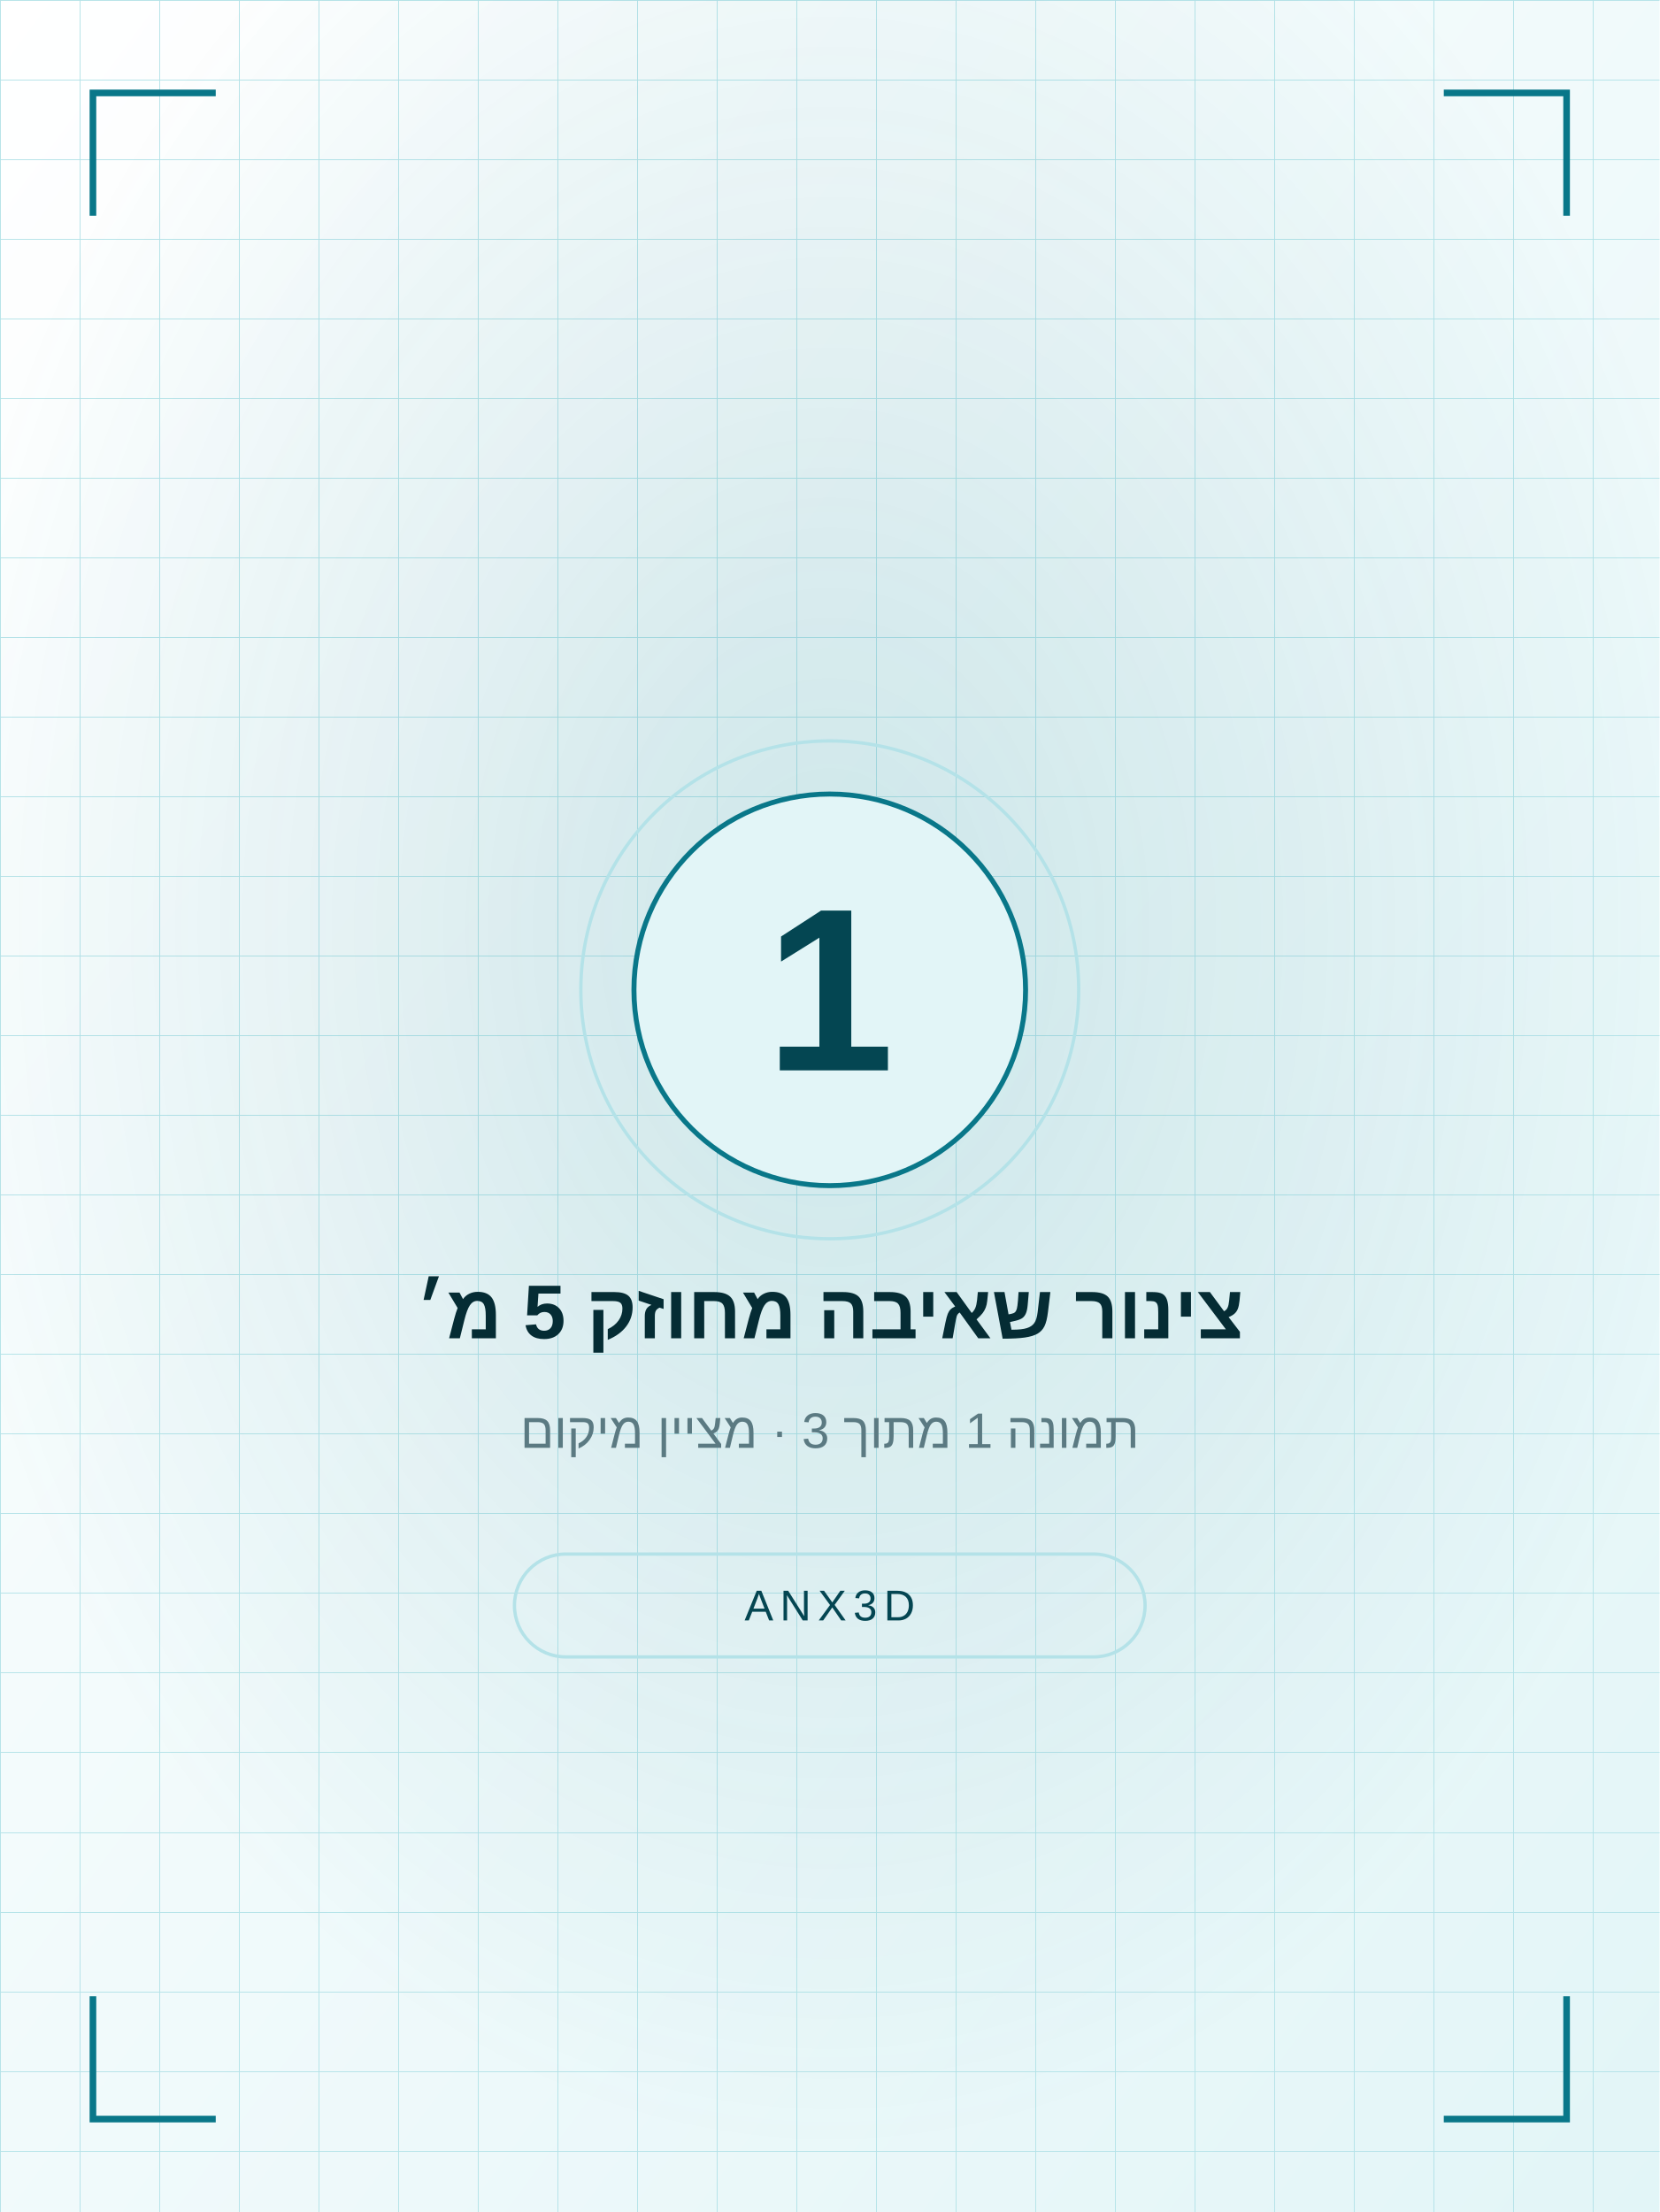
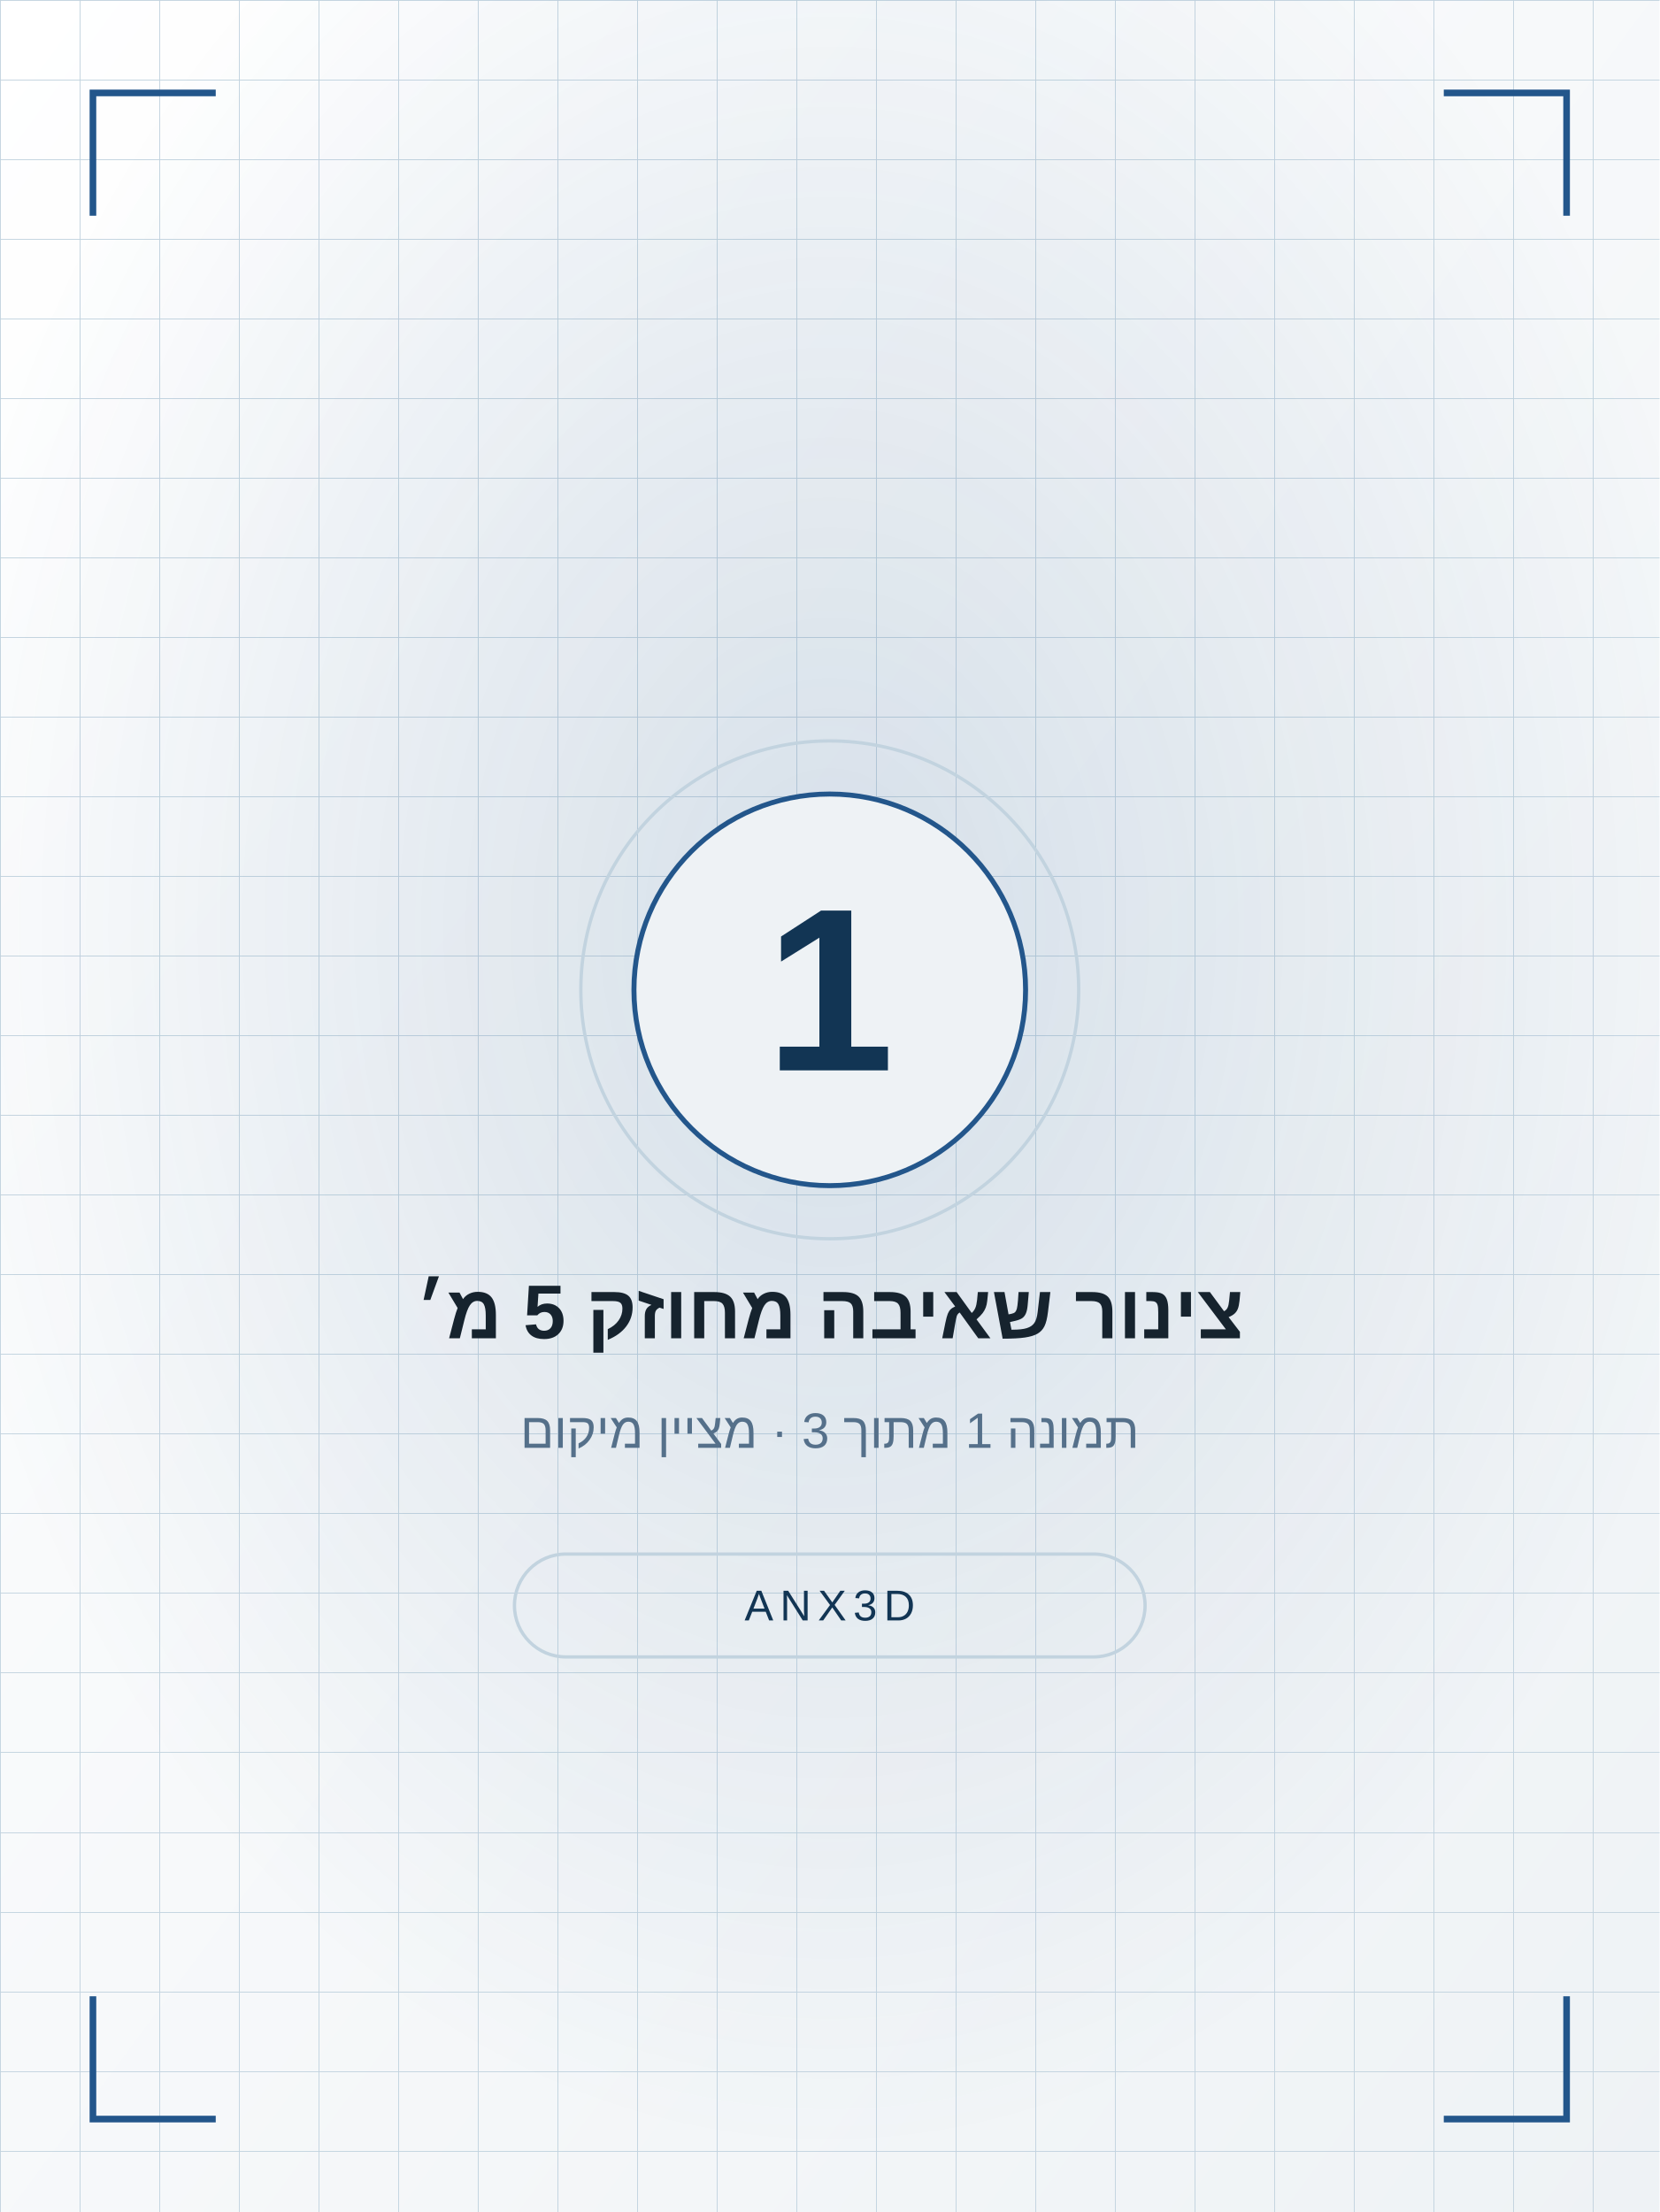
<svg xmlns="http://www.w3.org/2000/svg" width="1000" height="1333" viewBox="0 0 1000 1333" role="img" aria-label="צינור שאיבה מחוזק 5 מ׳ — תמונה 1 מתוך 3 (מציין מיקום)">
  <defs>
    <linearGradient id="bg" x1="0" y1="0" x2="1" y2="1">
      <stop offset="0%" stop-color="#ffffff" />
-       <stop offset="100%" stop-color="#e2f5f7" />
+       <stop offset="100%" stop-color="#eef2f5" />
    </linearGradient>
    <pattern id="grid" width="48" height="48" patternUnits="userSpaceOnUse">
-       <path d="M48 0H0V48" fill="none" stroke="#b4e2e8" stroke-width="1" />
+       <path d="M48 0H0V48" fill="none" stroke="#c2d3df" stroke-width="1" />
    </pattern>
    <radialGradient id="glow" cx="50%" cy="42%" r="55%">
-       <stop offset="0%" stop-color="#097789" stop-opacity="0.16" />
-       <stop offset="100%" stop-color="#097789" stop-opacity="0" />
+       <stop offset="0%" stop-color="#23568b" stop-opacity="0.16" />
+       <stop offset="100%" stop-color="#23568b" stop-opacity="0" />
    </radialGradient>
  </defs>
  <rect width="1000" height="1333" fill="url(#bg)" />
  <rect width="1000" height="1333" fill="url(#grid)" />
  <rect width="1000" height="1333" fill="url(#glow)" />
-   <path d="M56 128V56h72" fill="none" stroke="#097789" stroke-width="4" stroke-linecap="square" />
-   <path d="M872 56h72v72" fill="none" stroke="#097789" stroke-width="4" stroke-linecap="square" />
-   <path d="M944 1205v72h-72" fill="none" stroke="#097789" stroke-width="4" stroke-linecap="square" />
-   <path d="M128 1277H56v-72" fill="none" stroke="#097789" stroke-width="4" stroke-linecap="square" />
-   <circle cx="500" cy="596.5" r="150" fill="none" stroke="#b4e2e8" stroke-width="2" />
-   <circle cx="500" cy="596.5" r="118" fill="#e2f5f7" stroke="#097789" stroke-width="3" />
-   <text x="500" y="596.5" text-anchor="middle" dominant-baseline="central" font-family="Heebo, Arial, sans-serif" font-size="140" font-weight="700" fill="#044652">1</text>
-   <text x="500" y="806.5" text-anchor="middle" direction="rtl" font-family="Heebo, Arial, sans-serif" font-size="46" font-weight="700" fill="#052c34">צינור שאיבה מחוזק 5 מ׳</text>
-   <text x="500" y="872.5" text-anchor="middle" direction="rtl" font-family="Heebo, Arial, sans-serif" font-size="30" fill="#5b7a82">תמונה 1 מתוך 3 · מציין מיקום</text>
-   <rect x="310" y="936.5" width="380" height="62" rx="31" fill="none" stroke="#b4e2e8" stroke-width="2" />
-   <text x="500" y="967.5" text-anchor="middle" dominant-baseline="central" font-family="Heebo, Arial, sans-serif" font-size="26" letter-spacing="4" fill="#044652">ANX3D</text>
+   <path d="M56 128V56h72" fill="none" stroke="#23568b" stroke-width="4" stroke-linecap="square" />
+   <path d="M872 56h72v72" fill="none" stroke="#23568b" stroke-width="4" stroke-linecap="square" />
+   <path d="M944 1205v72h-72" fill="none" stroke="#23568b" stroke-width="4" stroke-linecap="square" />
+   <path d="M128 1277H56v-72" fill="none" stroke="#23568b" stroke-width="4" stroke-linecap="square" />
+   <circle cx="500" cy="596.5" r="150" fill="none" stroke="#c2d3df" stroke-width="2" />
+   <circle cx="500" cy="596.5" r="118" fill="#eef2f5" stroke="#23568b" stroke-width="3" />
+   <text x="500" y="596.5" text-anchor="middle" dominant-baseline="central" font-family="Heebo, Arial, sans-serif" font-size="140" font-weight="700" fill="#123554">1</text>
+   <text x="500" y="806.5" text-anchor="middle" direction="rtl" font-family="Heebo, Arial, sans-serif" font-size="46" font-weight="700" fill="#16232e">צינור שאיבה מחוזק 5 מ׳</text>
+   <text x="500" y="872.5" text-anchor="middle" direction="rtl" font-family="Heebo, Arial, sans-serif" font-size="30" fill="#55708a">תמונה 1 מתוך 3 · מציין מיקום</text>
+   <rect x="310" y="936.5" width="380" height="62" rx="31" fill="none" stroke="#c2d3df" stroke-width="2" />
+   <text x="500" y="967.5" text-anchor="middle" dominant-baseline="central" font-family="Heebo, Arial, sans-serif" font-size="26" letter-spacing="4" fill="#123554">ANX3D</text>
</svg>
